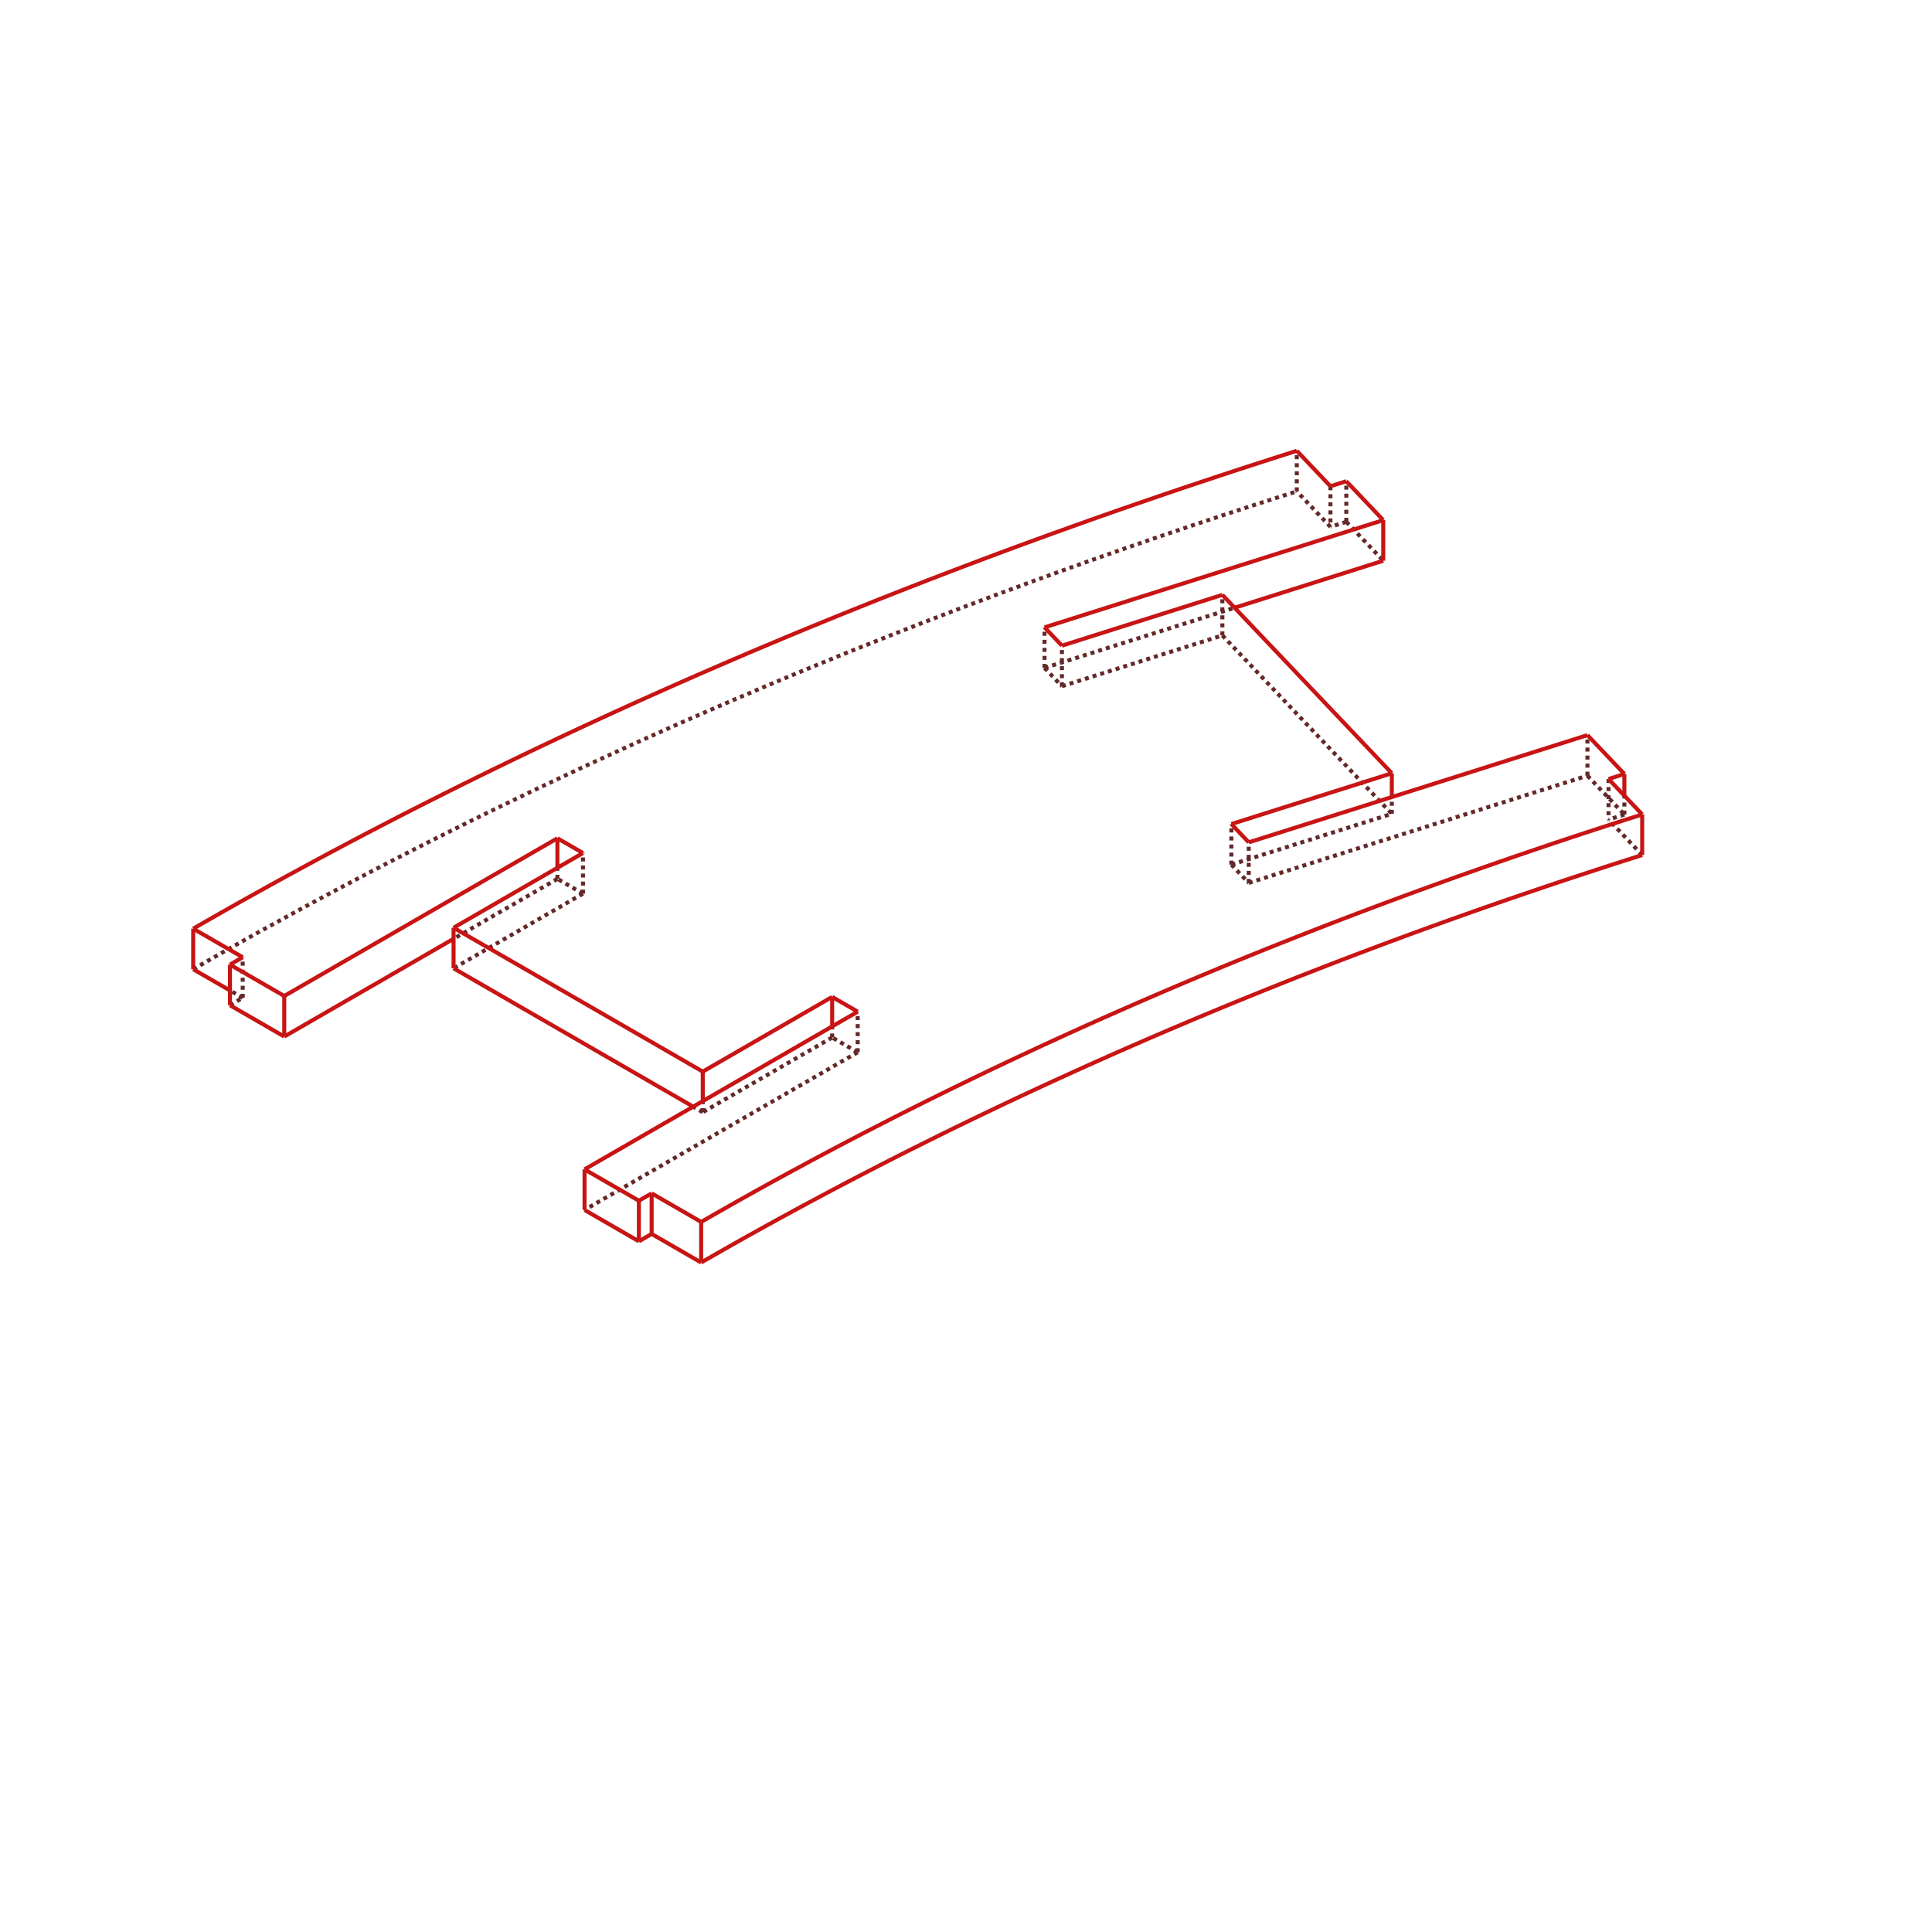
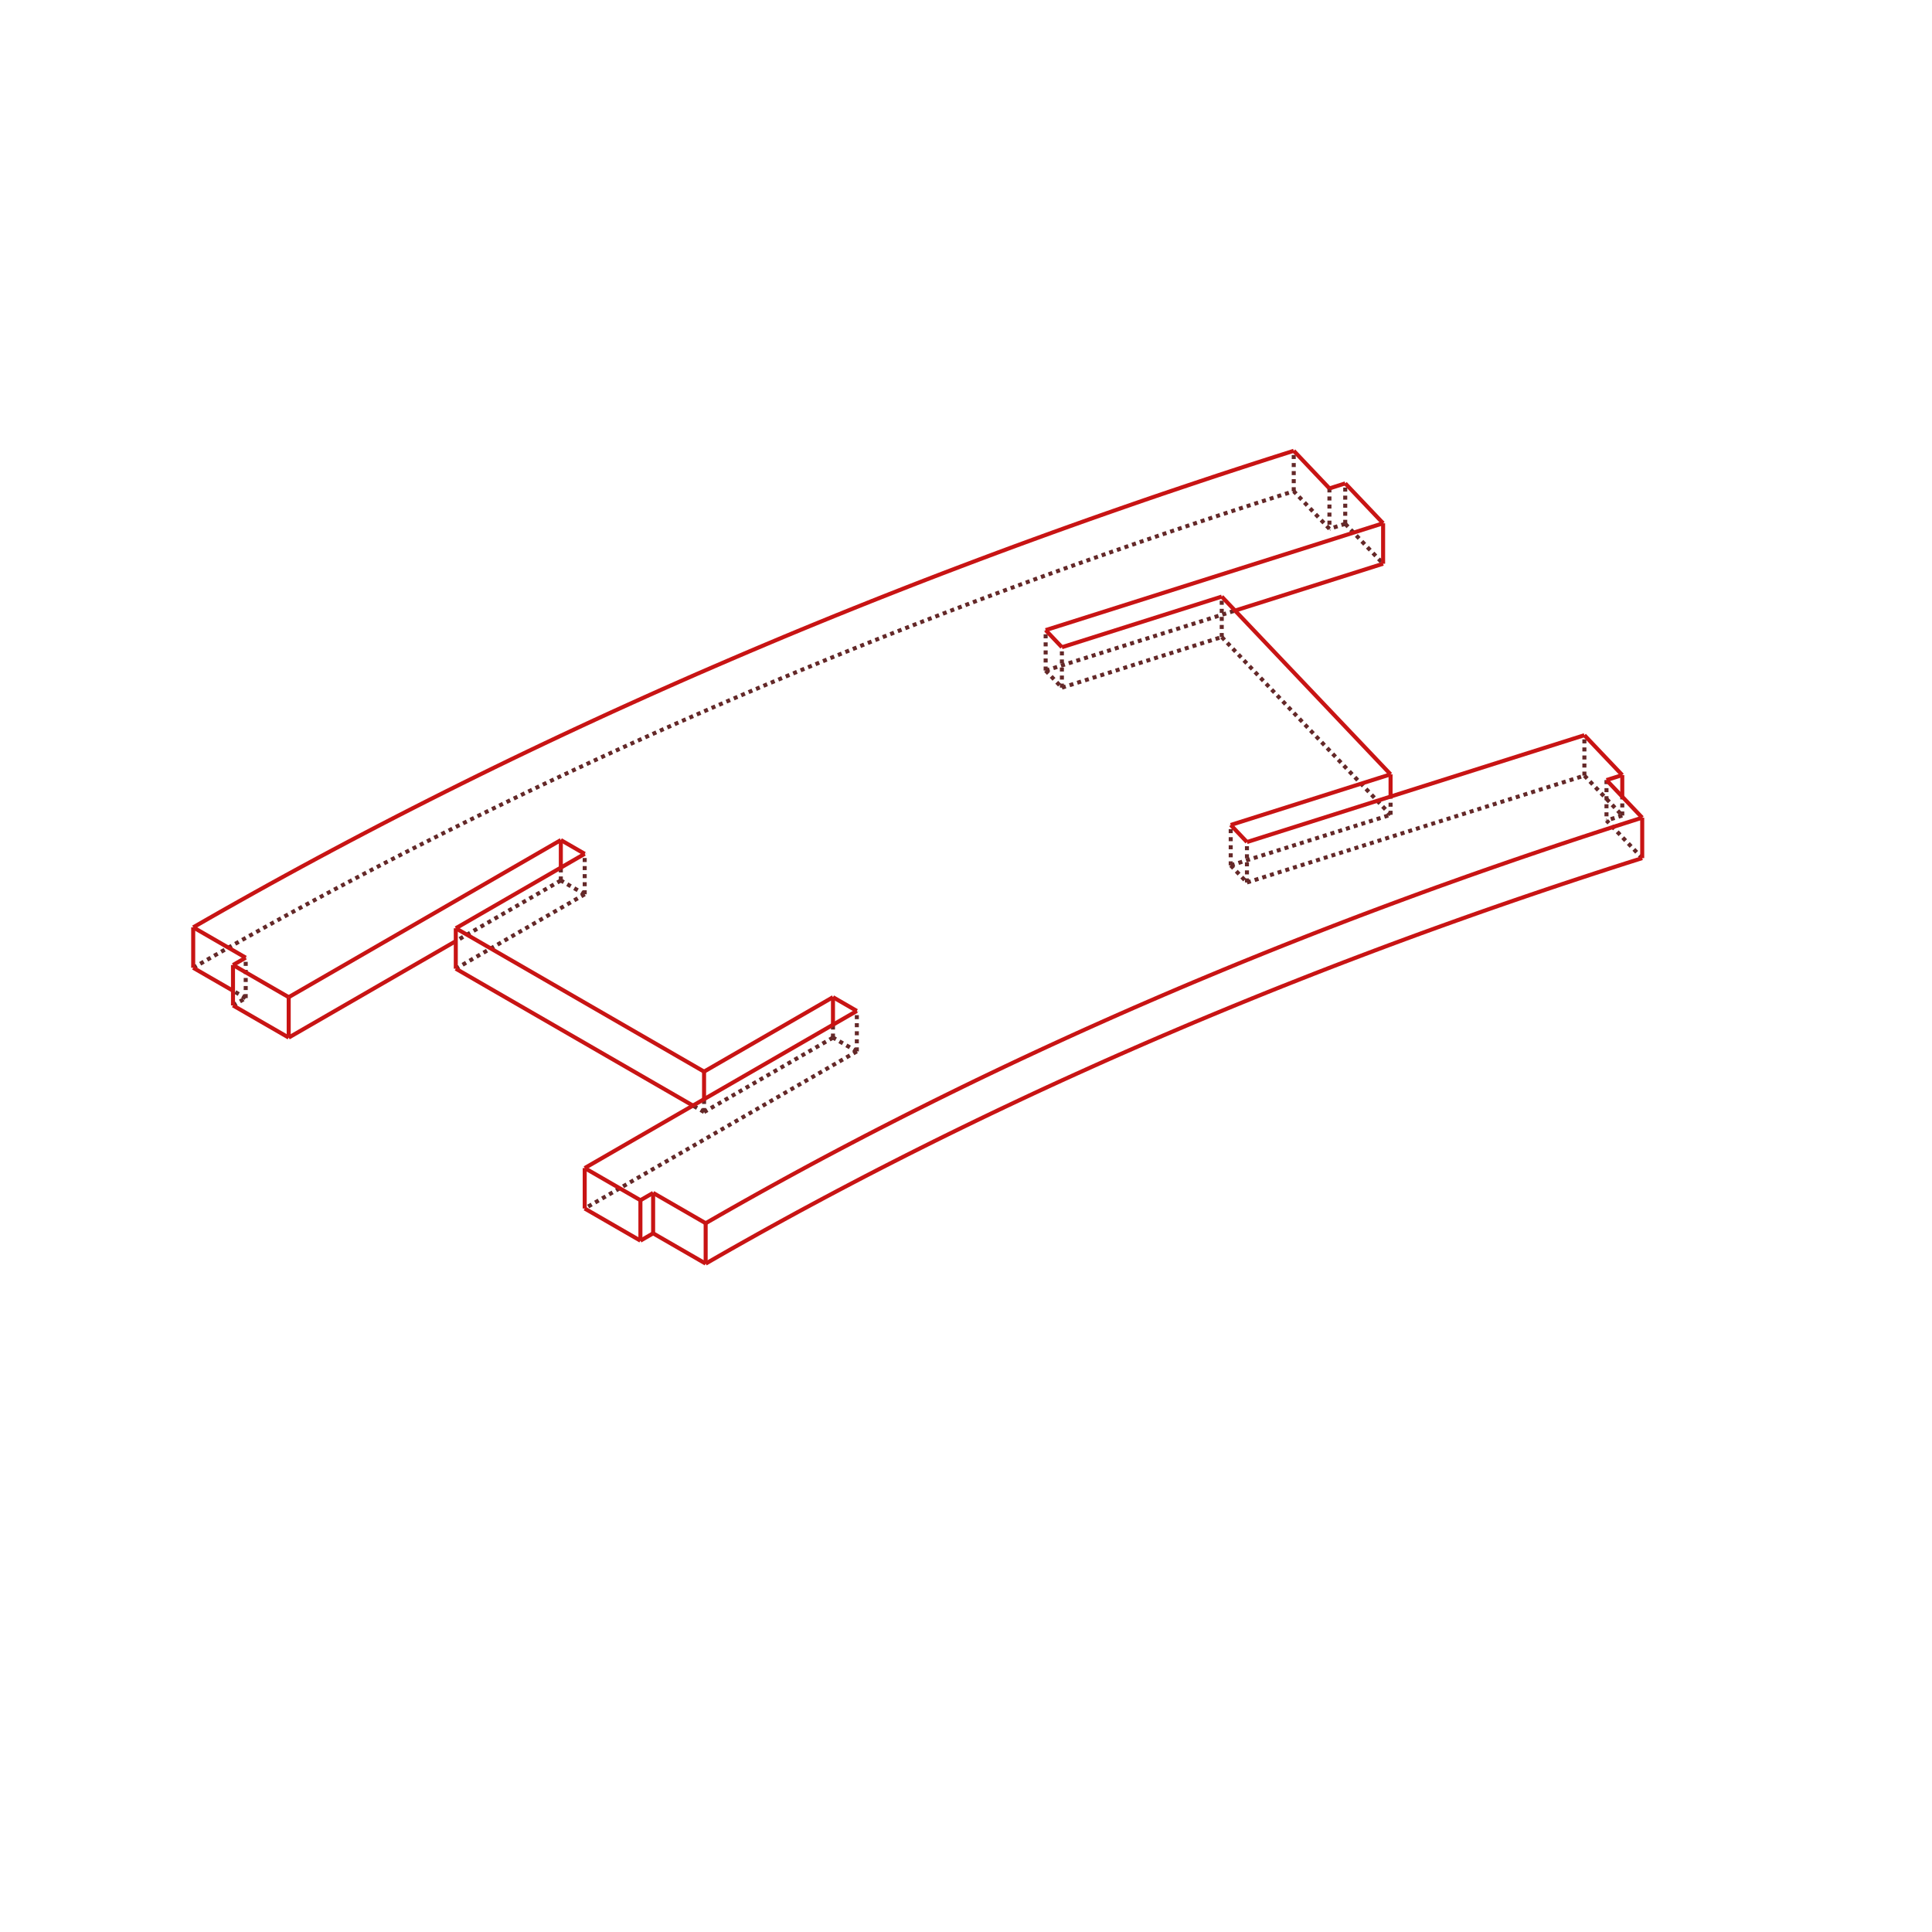
<svg xmlns="http://www.w3.org/2000/svg" width="480.0" height="480.0">
-   <g transform="scale(5.612454, -5.612454)   translate(43.48914,-37.82547)" stroke-width="0.178" fill="none">
-     <g stroke="rgb(100,40,40)" fill="none" stroke-dasharray="0.178,0.178">
-       <path d="M16.108,14.726 L17.743,13.005 " />
-       <path d="M16.108,14.726 L16.108,16.523 " />
-       <path d="M2.749,8.258 L2.749,10.054 " />
-       <path d="M2.749,8.258 L11.163,10.922 " />
-       <path d="M28.417,1.767 L27.716,1.545 " />
-       <path d="M29.206,-0.024 L27.716,1.545 " />
-       <path d="M-5.521,-8.754 L-17.613,-15.736 " />
-       <path d="M-5.521,-8.754 L-6.652,-8.101 " />
-       <path d="M-6.652,-8.101 L-12.38,-11.408 " />
-       <path d="M-12.38,-11.408 L-12.804,-11.163 " />
-       <path d="M-17.683,-1.733 L-23.411,-5.039 " />
-       <path d="M-17.683,-1.733 L-18.815,-1.079 " />
-       <path d="M-18.815,-1.079 L-23.411,-3.733 " />
-       <path d="M-33.31,-6.672 L-32.745,-6.346 " />
-       <path d="M-32.745,-6.346 L-33.31,-6.019 " />
-       <path d="M-34.937,-5.08 L-34.258,-4.69 L-33.577,-4.302 L-32.892,-3.916 L-32.205,-3.531 L-31.515,-3.148 L-30.821,-2.767 L-30.125,-2.387 L-29.426,-2.01 L-28.724,-1.634 L-28.019,-1.26 L-27.312,-0.888 L-26.601,-0.517 L-25.888,-0.149 L-25.171,0.218 L-24.452,0.583 L-23.73,0.946 L-23.006,1.307 L-22.278,1.667 L-21.548,2.024 L-20.815,2.38 L-20.08,2.734 L-19.341,3.086 L-18.6,3.436 L-17.857,3.784 L-17.11,4.13 L-16.361,4.474 L-15.61,4.816 L-14.855,5.157 L-14.099,5.495 L-13.339,5.832 L-12.577,6.166 L-11.812,6.499 L-11.045,6.83 L-10.276,7.158 L-9.503,7.485 L-8.729,7.81 L-7.951,8.132 L-7.172,8.453 L-6.39,8.772 L-5.605,9.089 L-4.818,9.403 L-4.029,9.716 L-3.237,10.027 L-2.443,10.336 L-1.646,10.642 L-0.847,10.947 L-0.046,11.249 L0.757,11.55 L1.563,11.848 L2.371,12.145 L3.182,12.439 L3.994,12.731 L4.809,13.021 L5.626,13.309 L6.446,13.595 L7.267,13.879 L8.091,14.161 L8.917,14.44 L9.745,14.718 L10.575,14.993 L11.407,15.267 L12.241,15.538 L13.077,15.807 L13.916,16.074 " />
-       <path d="M15.406,14.504 L13.916,16.074 " />
-       <path d="M16.108,14.726 L15.406,14.504 " />
-       <path d="M2.749,8.258 L3.519,7.448 " />
-       <path d="M3.519,7.448 L10.621,9.697 " />
-       <path d="M10.621,9.697 L18.122,1.8 " />
-       <path d="M11.02,-0.449 L18.122,1.8 " />
-       <path d="M11.02,-0.449 L11.789,-1.259 " />
-       <path d="M11.789,-1.259 L26.782,3.488 " />
-       <path d="M26.782,3.488 L28.417,1.767 " />
-       <path d="M15.406,16.301 L15.406,14.504 " />
-       <path d="M27.716,3.341 L27.716,1.545 " />
-       <path d="M28.417,1.767 L28.417,2.603 " />
-       <path d="M-5.521,-8.754 L-5.521,-6.958 " />
-       <path d="M-6.652,-8.101 L-6.652,-7.611 " />
-       <path d="M-12.38,-11.408 L-12.38,-10.918 " />
-       <path d="M-17.683,-1.733 L-17.683,0.064 " />
-       <path d="M-18.815,-1.079 L-18.815,-0.59 " />
-       <path d="M-32.745,-6.346 L-32.745,-4.55 " />
-       <path d="M13.916,16.074 L13.916,17.87 " />
-       <path d="M3.519,7.448 L3.519,9.244 " />
-       <path d="M10.621,9.697 L10.621,11.493 " />
-       <path d="M18.122,1.8 L18.122,2.542 " />
-       <path d="M11.02,-0.449 L11.02,1.347 " />
-       <path d="M11.789,-1.259 L11.789,0.537 " />
-       <path d="M26.782,3.488 L26.782,5.284 " />
+   <g transform="scale(5.591742, -5.591742)   translate(43.67921,-37.98756)" stroke-width="0.179" fill="none">
+     <g stroke="rgb(100,40,40)" fill="none" stroke-dasharray="0.179,0.179">
+       <path d="M16.091,14.713 L17.774,12.941 " />
+       <path d="M16.091,14.713 L16.091,16.51 " />
+       <path d="M2.78,8.194 L2.78,9.991 " />
+       <path d="M2.78,8.194 L11.194,10.858 " />
+       <path d="M28.4,1.754 L27.699,1.532 " />
+       <path d="M29.286,-0.139 L27.699,1.532 " />
+       <path d="M-5.609,-8.727 L-17.7,-15.708 " />
+       <path d="M-5.609,-8.727 L-6.669,-8.114 " />
+       <path d="M-6.669,-8.114 L-12.397,-11.421 " />
+       <path d="M-12.397,-11.421 L-12.892,-11.135 " />
+       <path d="M-17.7,-1.746 L-23.428,-5.052 " />
+       <path d="M-17.7,-1.746 L-18.761,-1.133 " />
+       <path d="M-18.761,-1.133 L-23.428,-3.828 " />
+       <path d="M-33.327,-6.685 L-32.762,-6.359 " />
+       <path d="M-32.762,-6.359 L-33.327,-6.032 " />
+       <path d="M-35.095,-5.012 L-34.416,-4.621 L-33.734,-4.233 L-33.049,-3.846 L-32.361,-3.461 L-31.67,-3.077 L-30.976,-2.696 L-30.279,-2.316 L-29.579,-1.938 L-28.877,-1.562 L-28.171,-1.188 L-27.463,-0.815 L-26.752,-0.444 L-26.038,-0.075 L-25.321,0.292 L-24.601,0.657 L-23.878,1.02 L-23.153,1.382 L-22.425,1.742 L-21.694,2.099 L-20.961,2.455 L-20.224,2.81 L-19.485,3.162 L-18.744,3.512 L-17.999,3.86 L-17.252,4.207 L-16.503,4.551 L-15.75,4.894 L-14.995,5.235 L-14.238,5.574 L-13.477,5.91 L-12.715,6.245 L-11.949,6.578 L-11.181,6.909 L-10.411,7.238 L-9.638,7.565 L-8.863,7.89 L-8.085,8.213 L-7.304,8.534 L-6.522,8.853 L-5.736,9.17 L-4.949,9.485 L-4.158,9.798 L-3.366,10.109 L-2.571,10.418 L-1.774,10.725 L-0.974,11.03 L-0.172,11.333 L0.632,11.634 L1.439,11.932 L2.248,12.229 L3.059,12.524 L3.872,12.816 L4.688,13.107 L5.506,13.395 L6.326,13.681 L7.148,13.965 L7.972,14.247 L8.799,14.527 L9.628,14.805 L10.458,15.081 L11.291,15.354 L12.126,15.625 L12.964,15.895 L13.803,16.162 " />
+       <path d="M15.389,14.491 L13.803,16.162 " />
+       <path d="M16.091,14.713 L15.389,14.491 " />
+       <path d="M2.78,8.194 L3.502,7.435 " />
+       <path d="M3.502,7.435 L10.604,9.684 " />
+       <path d="M10.604,9.684 L18.105,1.786 " />
+       <path d="M11.003,-0.462 L18.105,1.786 " />
+       <path d="M11.003,-0.462 L11.724,-1.221 " />
+       <path d="M11.724,-1.221 L26.717,3.526 " />
+       <path d="M26.717,3.526 L28.4,1.754 " />
+       <path d="M15.389,16.287 L15.389,14.491 " />
+       <path d="M27.699,3.328 L27.699,1.532 " />
+       <path d="M28.4,1.754 L28.4,2.59 " />
+       <path d="M-5.609,-8.727 L-5.609,-6.93 " />
+       <path d="M-6.669,-8.114 L-6.669,-7.543 " />
+       <path d="M-12.397,-11.421 L-12.397,-10.85 " />
+       <path d="M-17.7,-1.746 L-17.7,0.051 " />
+       <path d="M-18.761,-1.133 L-18.761,-0.562 " />
+       <path d="M-32.762,-6.359 L-32.762,-4.563 " />
+       <path d="M13.803,16.162 L13.803,17.958 " />
+       <path d="M3.502,7.435 L3.502,9.231 " />
+       <path d="M10.604,9.684 L10.604,11.48 " />
+       <path d="M18.105,1.786 L18.105,2.595 " />
+       <path d="M11.003,-0.462 L11.003,1.334 " />
+       <path d="M11.724,-1.221 L11.724,0.575 " />
+       <path d="M26.717,3.526 L26.717,5.322 " />
    </g>
    <g stroke="rgb(200,20,20)" fill="none">
-       <path d="M16.108,16.523 L17.743,14.801 " />
-       <path d="M17.743,13.005 L17.743,14.801 " />
-       <path d="M28.417,3.563 L27.716,3.341 " />
-       <path d="M27.716,3.341 L29.206,1.772 " />
-       <path d="M-12.451,-16.266 L-11.872,-15.934 L-11.291,-15.603 L-10.708,-15.273 L-10.121,-14.945 L-9.533,-14.618 L-8.942,-14.293 L-8.348,-13.97 L-7.752,-13.648 L-7.153,-13.327 L-6.552,-13.008 L-5.949,-12.691 L-5.343,-12.375 L-4.734,-12.061 L-4.124,-11.748 L-3.511,-11.437 L-2.895,-11.127 L-2.277,-10.819 L-1.657,-10.513 L-1.034,-10.208 L-0.409,-9.905 L0.218,-9.603 L0.848,-9.303 L1.479,-9.005 L2.114,-8.708 L2.75,-8.413 L3.389,-8.119 L4.03,-7.827 L4.673,-7.537 L5.318,-7.248 L5.966,-6.962 L6.616,-6.676 L7.268,-6.393 L7.922,-6.111 L8.578,-5.83 L9.237,-5.552 L9.897,-5.275 L10.56,-5 L11.225,-4.726 L11.892,-4.454 L12.561,-4.184 L13.232,-3.916 L13.905,-3.649 L14.58,-3.384 L15.257,-3.121 L15.936,-2.86 L16.618,-2.6 L17.301,-2.342 L17.986,-2.086 L18.673,-1.831 L19.362,-1.578 L20.053,-1.328 L20.746,-1.078 L21.441,-0.831 L22.138,-0.585 L22.836,-0.342 L23.537,-0.099 L24.239,0.141 L24.943,0.379 L25.649,0.616 L26.357,0.851 L27.067,1.084 L27.778,1.315 L28.491,1.544 L29.206,1.772 " />
-       <path d="M-14.643,-15.001 L-12.451,-16.266 " />
-       <path d="M-15.208,-15.327 L-14.643,-15.001 " />
-       <path d="M-15.208,-15.327 L-17.613,-13.939 " />
-       <path d="M-17.613,-13.939 L-5.521,-6.958 " />
-       <path d="M-6.652,-6.305 L-5.521,-6.958 " />
-       <path d="M-12.38,-9.612 L-6.652,-6.305 " />
-       <path d="M-23.411,-3.243 L-12.38,-9.612 " />
-       <path d="M-23.411,-3.243 L-17.683,0.064 " />
-       <path d="M-18.815,0.717 L-17.683,0.064 " />
-       <path d="M-30.906,-6.264 L-18.815,0.717 " />
-       <path d="M-30.906,-6.264 L-33.31,-4.876 " />
-       <path d="M-33.31,-4.876 L-32.745,-4.55 " />
-       <path d="M-34.937,-3.284 L-32.745,-4.55 " />
-       <path d="M-34.937,-3.284 L-34.258,-2.894 L-33.577,-2.506 L-32.892,-2.119 L-32.205,-1.735 L-31.515,-1.352 L-30.821,-0.97 L-30.125,-0.591 L-29.426,-0.213 L-28.724,0.163 L-28.019,0.537 L-27.312,0.909 L-26.601,1.279 L-25.888,1.648 L-25.171,2.015 L-24.452,2.379 L-23.73,2.743 L-23.006,3.104 L-22.278,3.463 L-21.548,3.821 L-20.815,4.176 L-20.08,4.53 L-19.341,4.882 L-18.6,5.232 L-17.857,5.58 L-17.11,5.926 L-16.361,6.27 L-15.61,6.613 L-14.855,6.953 L-14.099,7.291 L-13.339,7.628 L-12.577,7.963 L-11.812,8.295 L-11.045,8.626 L-10.276,8.955 L-9.503,9.281 L-8.729,9.606 L-7.951,9.929 L-7.172,10.249 L-6.39,10.568 L-5.605,10.885 L-4.818,11.2 L-4.029,11.512 L-3.237,11.823 L-2.443,12.132 L-1.646,12.438 L-0.847,12.743 L-0.046,13.046 L0.757,13.346 L1.563,13.645 L2.371,13.941 L3.182,14.235 L3.994,14.527 L4.809,14.818 L5.626,15.106 L6.446,15.392 L7.267,15.675 L8.091,15.957 L8.917,16.237 L9.745,16.514 L10.575,16.79 L11.407,17.063 L12.241,17.334 L13.077,17.603 L13.916,17.87 " />
-       <path d="M13.916,17.87 L15.406,16.301 " />
-       <path d="M16.108,16.523 L15.406,16.301 " />
-       <path d="M2.749,10.054 L17.743,14.801 " />
-       <path d="M2.749,10.054 L3.519,9.244 " />
-       <path d="M3.519,9.244 L10.621,11.493 " />
-       <path d="M10.621,11.493 L18.122,3.596 " />
-       <path d="M11.02,1.347 L18.122,3.596 " />
-       <path d="M11.02,1.347 L11.789,0.537 " />
-       <path d="M11.789,0.537 L26.782,5.284 " />
-       <path d="M26.782,5.284 L28.417,3.563 " />
-       <path d="M11.163,10.922 L17.743,13.005 " />
-       <path d="M-12.451,-18.063 L-11.872,-17.73 L-11.291,-17.399 L-10.708,-17.069 L-10.121,-16.741 L-9.533,-16.415 L-8.942,-16.09 L-8.348,-15.766 L-7.752,-15.444 L-7.153,-15.124 L-6.552,-14.805 L-5.949,-14.487 L-5.343,-14.172 L-4.734,-13.857 L-4.124,-13.544 L-3.511,-13.233 L-2.895,-12.924 L-2.277,-12.616 L-1.657,-12.309 L-1.034,-12.004 L-0.409,-11.701 L0.218,-11.4 L0.848,-11.099 L1.479,-10.801 L2.114,-10.504 L2.75,-10.209 L3.389,-9.916 L4.03,-9.624 L4.673,-9.333 L5.318,-9.045 L5.966,-8.758 L6.616,-8.473 L7.268,-8.189 L7.922,-7.907 L8.578,-7.627 L9.237,-7.348 L9.897,-7.071 L10.56,-6.796 L11.225,-6.522 L11.892,-6.251 L12.561,-5.981 L13.232,-5.712 L13.905,-5.445 L14.58,-5.181 L15.257,-4.917 L15.936,-4.656 L16.618,-4.396 L17.301,-4.138 L17.986,-3.882 L18.673,-3.627 L19.362,-3.375 L20.053,-3.124 L20.746,-2.875 L21.441,-2.627 L22.138,-2.382 L22.836,-2.138 L23.537,-1.896 L24.239,-1.656 L24.943,-1.417 L25.649,-1.18 L26.357,-0.946 L27.067,-0.713 L27.778,-0.481 L28.491,-0.252 L29.206,-0.024 " />
-       <path d="M-12.451,-18.063 L-14.643,-16.797 " />
-       <path d="M-15.208,-17.124 L-14.643,-16.797 " />
-       <path d="M-15.208,-17.124 L-17.613,-15.736 " />
-       <path d="M-12.804,-11.163 L-23.411,-5.039 " />
-       <path d="M-23.411,-3.733 L-30.906,-8.06 " />
-       <path d="M-30.906,-8.06 L-33.31,-6.672 " />
-       <path d="M-33.31,-6.019 L-34.937,-5.08 " />
-       <path d="M28.417,2.603 L28.417,3.563 " />
-       <path d="M29.206,1.772 L29.206,-0.024 " />
-       <path d="M-12.451,-16.266 L-12.451,-18.063 " />
-       <path d="M-14.643,-16.797 L-14.643,-15.001 " />
-       <path d="M-15.208,-17.124 L-15.208,-15.327 " />
-       <path d="M-17.613,-15.736 L-17.613,-13.939 " />
-       <path d="M-6.652,-7.611 L-6.652,-6.305 " />
-       <path d="M-12.38,-10.918 L-12.38,-9.612 " />
-       <path d="M-23.411,-5.039 L-23.411,-3.243 " />
-       <path d="M-18.815,-0.59 L-18.815,0.717 " />
-       <path d="M-30.906,-8.06 L-30.906,-6.264 " />
-       <path d="M-33.31,-6.672 L-33.31,-4.876 " />
-       <path d="M-34.937,-5.08 L-34.937,-3.284 " />
-       <path d="M18.122,2.542 L18.122,3.596 " />
+       <path d="M16.091,16.51 L17.774,14.738 " />
+       <path d="M17.774,12.941 L17.774,14.738 " />
+       <path d="M28.4,3.55 L27.699,3.328 " />
+       <path d="M27.699,3.328 L29.286,1.657 " />
+       <path d="M-12.326,-16.361 L-11.748,-16.029 L-11.168,-15.698 L-10.585,-15.369 L-9.999,-15.041 L-9.411,-14.715 L-8.821,-14.39 L-8.228,-14.067 L-7.632,-13.745 L-7.035,-13.425 L-6.434,-13.107 L-5.831,-12.79 L-5.226,-12.474 L-4.618,-12.16 L-4.008,-11.848 L-3.396,-11.537 L-2.781,-11.228 L-2.164,-10.92 L-1.544,-10.614 L-0.922,-10.309 L-0.298,-10.006 L0.329,-9.705 L0.958,-9.405 L1.589,-9.107 L2.222,-8.811 L2.858,-8.516 L3.496,-8.223 L4.136,-7.931 L4.779,-7.641 L5.423,-7.353 L6.07,-7.066 L6.719,-6.781 L7.371,-6.498 L8.024,-6.216 L8.68,-5.936 L9.337,-5.658 L9.997,-5.382 L10.659,-5.107 L11.323,-4.833 L11.99,-4.562 L12.658,-4.292 L13.328,-4.024 L14.001,-3.758 L14.675,-3.493 L15.352,-3.23 L16.03,-2.969 L16.711,-2.709 L17.393,-2.452 L18.077,-2.196 L18.764,-1.942 L19.452,-1.689 L20.142,-1.438 L20.835,-1.19 L21.529,-0.942 L22.225,-0.697 L22.923,-0.454 L23.622,-0.212 L24.324,0.028 L25.027,0.266 L25.733,0.503 L26.44,0.737 L27.148,0.97 L27.859,1.201 L28.571,1.43 L29.286,1.657 " />
+       <path d="M-14.66,-15.014 L-12.326,-16.361 " />
+       <path d="M-15.225,-15.34 L-14.66,-15.014 " />
+       <path d="M-15.225,-15.34 L-17.7,-13.911 " />
+       <path d="M-17.7,-13.911 L-5.609,-6.93 " />
+       <path d="M-6.669,-6.318 L-5.609,-6.93 " />
+       <path d="M-12.397,-9.625 L-6.669,-6.318 " />
+       <path d="M-23.428,-3.256 L-12.397,-9.625 " />
+       <path d="M-23.428,-3.256 L-17.7,0.051 " />
+       <path d="M-18.761,0.663 L-17.7,0.051 " />
+       <path d="M-30.852,-6.318 L-18.761,0.663 " />
+       <path d="M-30.852,-6.318 L-33.327,-4.889 " />
+       <path d="M-33.327,-4.889 L-32.762,-4.563 " />
+       <path d="M-35.095,-3.215 L-32.762,-4.563 " />
+       <path d="M-35.095,-3.215 L-34.416,-2.825 L-33.734,-2.436 L-33.049,-2.05 L-32.361,-1.665 L-31.67,-1.281 L-30.976,-0.9 L-30.279,-0.52 L-29.579,-0.142 L-28.877,0.234 L-28.171,0.609 L-27.463,0.981 L-26.752,1.352 L-26.038,1.721 L-25.321,2.088 L-24.601,2.453 L-23.878,2.817 L-23.153,3.178 L-22.425,3.538 L-21.694,3.896 L-20.961,4.252 L-20.224,4.606 L-19.485,4.958 L-18.744,5.308 L-17.999,5.657 L-17.252,6.003 L-16.503,6.348 L-15.75,6.69 L-14.995,7.031 L-14.238,7.37 L-13.477,7.707 L-12.715,8.042 L-11.949,8.374 L-11.181,8.705 L-10.411,9.034 L-9.638,9.361 L-8.863,9.687 L-8.085,10.01 L-7.304,10.331 L-6.522,10.65 L-5.736,10.967 L-4.949,11.282 L-4.158,11.595 L-3.366,11.906 L-2.571,12.215 L-1.774,12.522 L-0.974,12.826 L-0.172,13.129 L0.632,13.43 L1.439,13.729 L2.248,14.025 L3.059,14.32 L3.872,14.612 L4.688,14.903 L5.506,15.191 L6.326,15.477 L7.148,15.762 L7.972,16.044 L8.799,16.323 L9.628,16.601 L10.458,16.877 L11.291,17.15 L12.126,17.422 L12.964,17.691 L13.803,17.958 " />
+       <path d="M13.803,17.958 L15.389,16.287 " />
+       <path d="M16.091,16.51 L15.389,16.287 " />
+       <path d="M2.78,9.991 L17.774,14.738 " />
+       <path d="M2.78,9.991 L3.502,9.231 " />
+       <path d="M3.502,9.231 L10.604,11.48 " />
+       <path d="M10.604,11.48 L18.105,3.583 " />
+       <path d="M11.003,1.334 L18.105,3.583 " />
+       <path d="M11.003,1.334 L11.724,0.575 " />
+       <path d="M11.724,0.575 L26.717,5.322 " />
+       <path d="M26.717,5.322 L28.4,3.55 " />
+       <path d="M11.194,10.858 L17.774,12.941 " />
+       <path d="M-12.326,-18.157 L-11.748,-17.825 L-11.168,-17.494 L-10.585,-17.165 L-9.999,-16.837 L-9.411,-16.511 L-8.821,-16.187 L-8.228,-15.863 L-7.632,-15.542 L-7.035,-15.222 L-6.434,-14.903 L-5.831,-14.586 L-5.226,-14.27 L-4.618,-13.956 L-4.008,-13.644 L-3.396,-13.333 L-2.781,-13.024 L-2.164,-12.716 L-1.544,-12.41 L-0.922,-12.106 L-0.298,-11.803 L0.329,-11.501 L0.958,-11.202 L1.589,-10.904 L2.222,-10.607 L2.858,-10.312 L3.496,-10.019 L4.136,-9.728 L4.779,-9.438 L5.423,-9.149 L6.07,-8.863 L6.719,-8.578 L7.371,-8.294 L8.024,-8.013 L8.68,-7.733 L9.337,-7.454 L9.997,-7.178 L10.659,-6.903 L11.323,-6.63 L11.99,-6.358 L12.658,-6.088 L13.328,-5.82 L14.001,-5.554 L14.675,-5.289 L15.352,-5.026 L16.03,-4.765 L16.711,-4.506 L17.393,-4.248 L18.077,-3.992 L18.764,-3.738 L19.452,-3.485 L20.142,-3.235 L20.835,-2.986 L21.529,-2.739 L22.225,-2.493 L22.923,-2.25 L23.622,-2.008 L24.324,-1.768 L25.027,-1.53 L25.733,-1.293 L26.44,-1.059 L27.148,-0.826 L27.859,-0.595 L28.571,-0.366 L29.286,-0.139 " />
+       <path d="M-12.326,-18.157 L-14.66,-16.81 " />
+       <path d="M-15.225,-17.137 L-14.66,-16.81 " />
+       <path d="M-15.225,-17.137 L-17.7,-15.708 " />
+       <path d="M-12.892,-11.135 L-23.428,-5.052 " />
+       <path d="M-23.428,-3.828 L-30.852,-8.114 " />
+       <path d="M-30.852,-8.114 L-33.327,-6.685 " />
+       <path d="M-33.327,-6.032 L-35.095,-5.012 " />
+       <path d="M28.4,2.59 L28.4,3.55 " />
+       <path d="M29.286,1.657 L29.286,-0.139 " />
+       <path d="M-12.326,-16.361 L-12.326,-18.157 " />
+       <path d="M-14.66,-16.81 L-14.66,-15.014 " />
+       <path d="M-15.225,-17.137 L-15.225,-15.34 " />
+       <path d="M-17.7,-15.708 L-17.7,-13.911 " />
+       <path d="M-6.669,-7.543 L-6.669,-6.318 " />
+       <path d="M-12.397,-10.85 L-12.397,-9.625 " />
+       <path d="M-23.428,-5.052 L-23.428,-3.256 " />
+       <path d="M-18.761,-0.562 L-18.761,0.663 " />
+       <path d="M-30.852,-8.114 L-30.852,-6.318 " />
+       <path d="M-33.327,-6.685 L-33.327,-4.889 " />
+       <path d="M-35.095,-5.012 L-35.095,-3.215 " />
+       <path d="M18.105,2.595 L18.105,3.583 " />
    </g>
  </g>
</svg>
